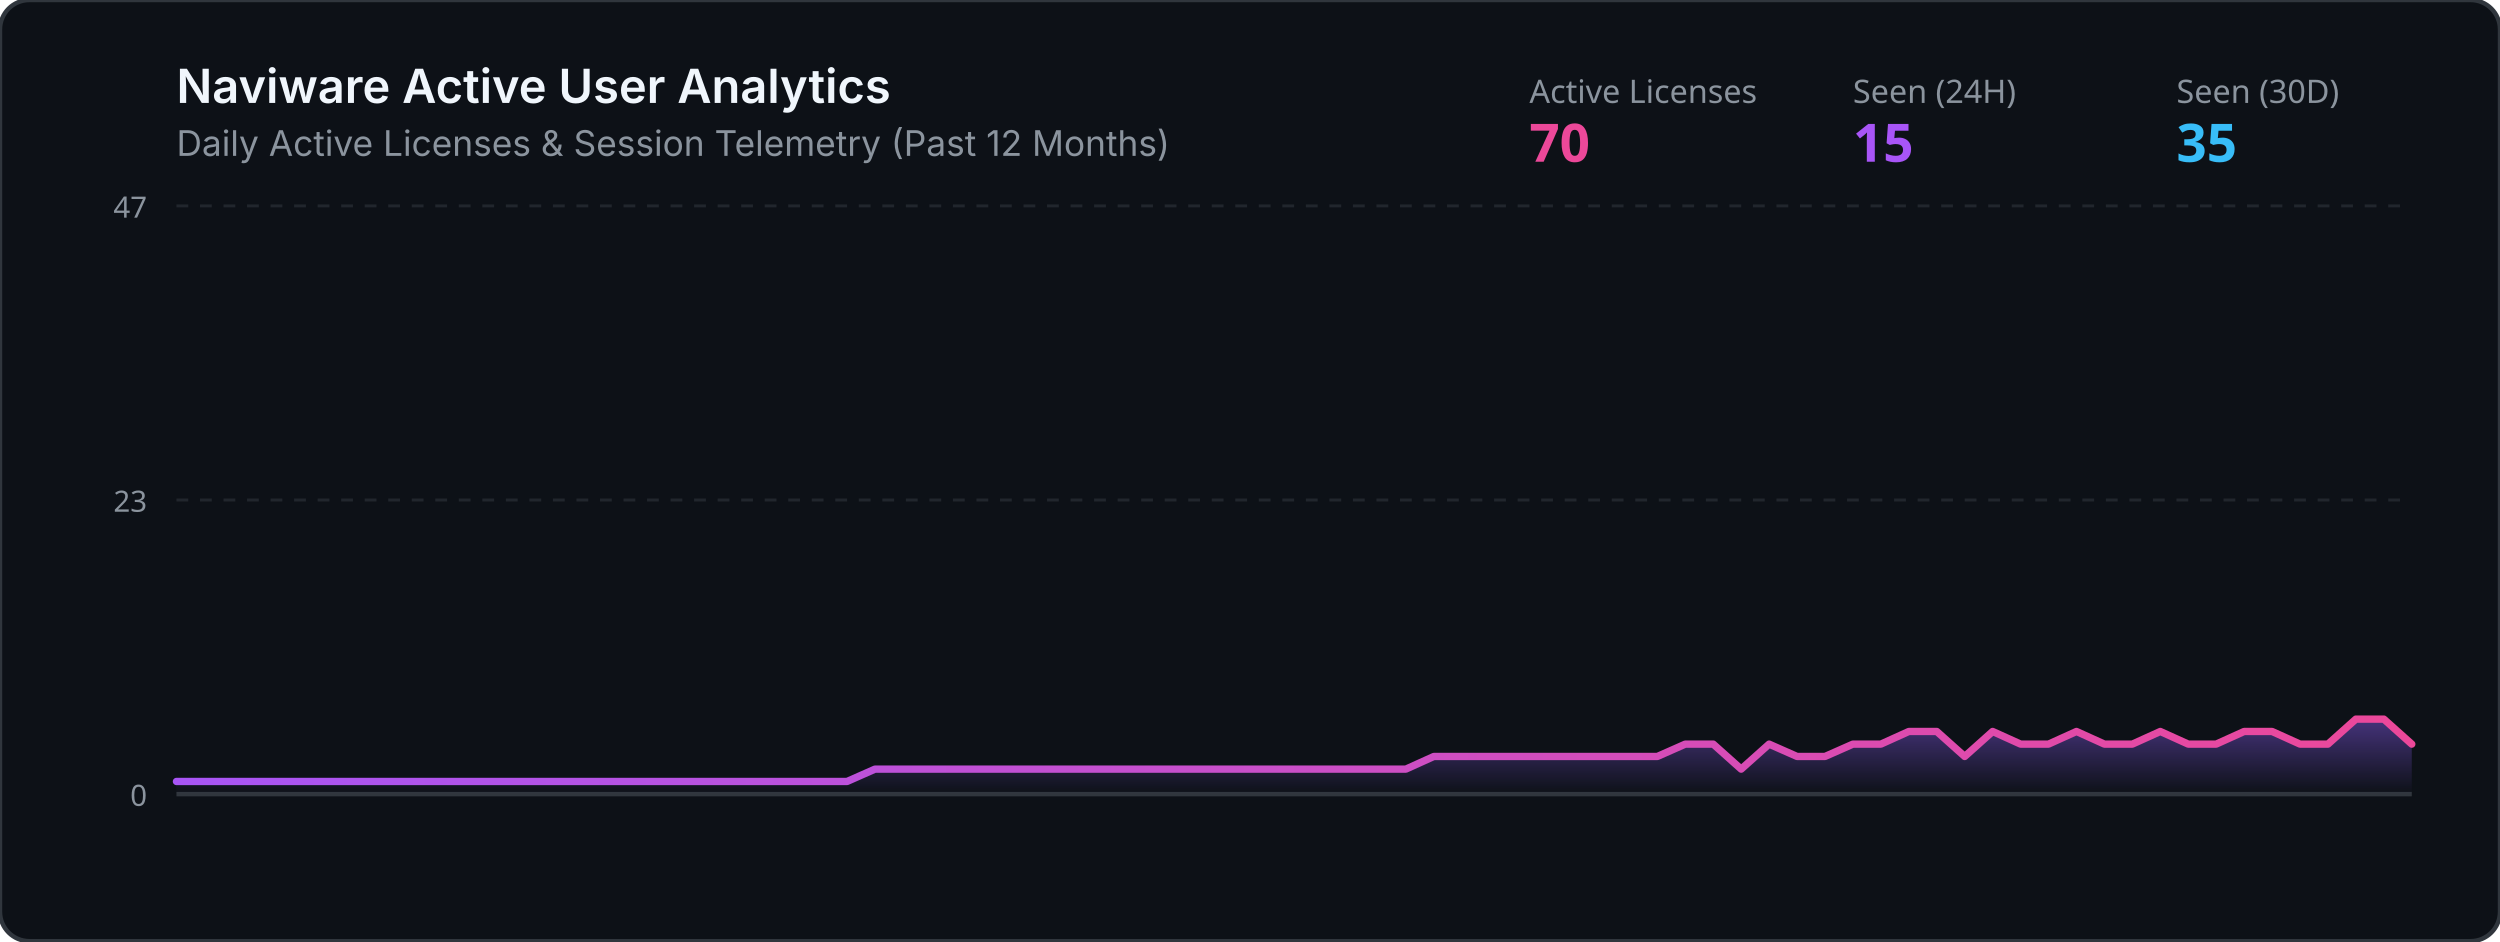
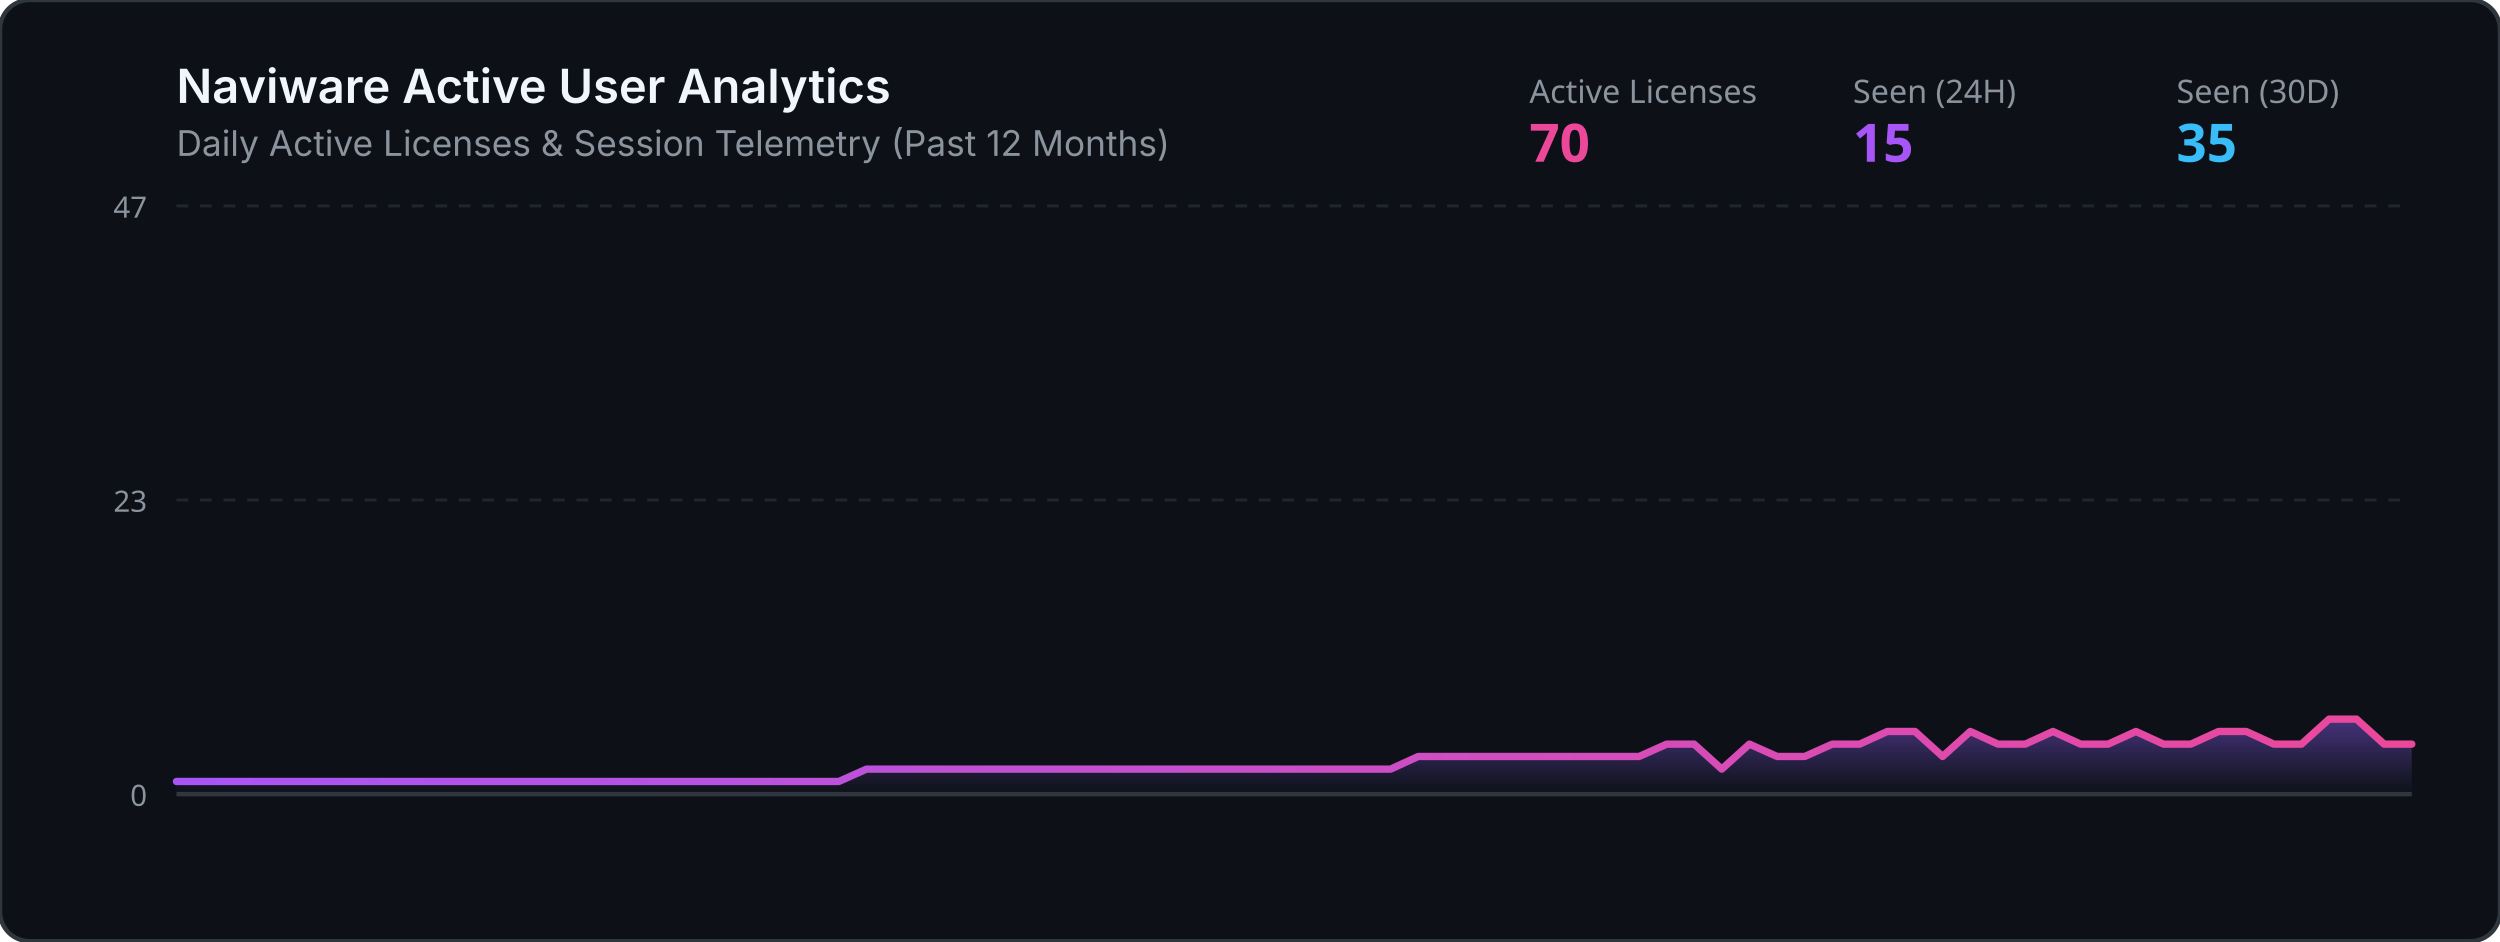
<svg xmlns="http://www.w3.org/2000/svg" viewBox="0 0 850 320" width="100%" height="320">
  <defs>
    <linearGradient id="grad" x1="0%" y1="0%" x2="0%" y2="100%">
      <stop offset="0%" stop-color="#8b5cf6" stop-opacity="0.45" />
      <stop offset="100%" stop-color="#8b5cf6" stop-opacity="0.0" />
    </linearGradient>
    <linearGradient id="lineGrad" x1="0%" y1="0%" x2="100%" y2="0%">
      <stop offset="0%" stop-color="#a855f7" />
      <stop offset="100%" stop-color="#ec4899" />
    </linearGradient>
  </defs>
  <rect width="850" height="320" rx="10" fill="#0d1117" stroke="#30363d" stroke-width="1.5" />
  <text x="60" y="35" fill="#f0f6fc" font-family="-apple-system,BlinkMacSystemFont,Segoe UI,sans-serif" font-size="16" font-weight="600">Naviware Active User Analytics</text>
  <text x="60" y="53" fill="#8b949e" font-family="-apple-system,BlinkMacSystemFont,Segoe UI,sans-serif" font-size="12">Daily Active Licenses &amp; Session Telemetry (Past 12 Months)</text>
  <text x="520" y="35" fill="#8b949e" font-family="sans-serif" font-size="11">Active Licenses</text>
  <text x="520" y="55" fill="#ec4899" font-family="sans-serif" font-size="18" font-weight="bold">70</text>
  <text x="630" y="35" fill="#8b949e" font-family="sans-serif" font-size="11">Seen (24H)</text>
  <text x="630" y="55" fill="#a855f7" font-family="sans-serif" font-size="18" font-weight="bold">15</text>
  <text x="740" y="35" fill="#8b949e" font-family="sans-serif" font-size="11">Seen (30D)</text>
  <text x="740" y="55" fill="#38bdf8" font-family="sans-serif" font-size="18" font-weight="bold">35</text>
  <line x1="60" y1="70" x2="820" y2="70" stroke="#21262d" stroke-width="1" stroke-dasharray="4" />
  <line x1="60" y1="170.0" x2="820" y2="170.0" stroke="#21262d" stroke-width="1" stroke-dasharray="4" />
  <line x1="60" y1="270" x2="820" y2="270" stroke="#30363d" stroke-width="1.5" />
  <text x="50" y="74" fill="#8b949e" font-family="sans-serif" font-size="10" text-anchor="end">47</text>
  <text x="50" y="174.0" fill="#8b949e" font-family="sans-serif" font-size="10" text-anchor="end">23</text>
  <text x="50" y="274" fill="#8b949e" font-family="sans-serif" font-size="10" text-anchor="end">0</text>
-   <polygon points="60,270 60.0,265.7 69.5,265.7 79.0,265.7 88.5,265.7 98.0,265.7 107.5,265.7 117.0,265.7 126.5,265.7 136.0,265.7 145.5,265.7 155.0,265.7 164.5,265.7 174.0,265.7 183.5,265.7 193.0,265.7 202.5,265.7 212.0,265.7 221.5,265.7 231.0,265.7 240.5,265.7 250.0,265.7 259.5,265.7 269.0,265.7 278.5,265.7 288.0,265.7 297.5,261.5 307.0,261.5 316.5,261.5 326.0,261.5 335.5,261.5 345.0,261.5 354.5,261.5 364.0,261.5 373.5,261.5 383.0,261.5 392.5,261.5 402.0,261.5 411.5,261.5 421.0,261.5 430.5,261.5 440.0,261.5 449.5,261.5 459.0,261.5 468.5,261.5 478.0,261.5 487.5,257.2 497.0,257.2 506.5,257.2 516.0,257.2 525.5,257.2 535.0,257.2 544.5,257.2 554.0,257.2 563.5,257.2 573.0,253.0 582.5,253.0 592.0,261.5 601.5,253.0 611.0,257.2 620.5,257.2 630.0,253.0 639.5,253.0 649.0,248.7 658.5,248.7 668.0,257.2 677.5,248.7 687.0,253.0 696.5,253.0 706.0,248.7 715.5,253.0 725.0,253.0 734.5,248.7 744.0,253.0 753.5,253.0 763.0,248.7 772.5,248.7 782.0,253.0 791.5,253.0 801.0,244.5 810.5,244.5 820.0,253.0 820,270" fill="url(#grad)" />
-   <polyline points="60.0,265.7 69.5,265.7 79.0,265.7 88.5,265.7 98.0,265.7 107.5,265.7 117.0,265.7 126.5,265.7 136.0,265.7 145.5,265.7 155.0,265.7 164.5,265.7 174.0,265.7 183.5,265.7 193.0,265.7 202.5,265.7 212.0,265.7 221.5,265.7 231.0,265.7 240.5,265.7 250.0,265.7 259.5,265.7 269.0,265.7 278.5,265.7 288.0,265.7 297.5,261.5 307.0,261.5 316.5,261.5 326.0,261.5 335.5,261.5 345.0,261.5 354.5,261.5 364.0,261.5 373.5,261.5 383.0,261.5 392.5,261.5 402.0,261.5 411.5,261.5 421.0,261.5 430.5,261.5 440.0,261.5 449.5,261.5 459.0,261.5 468.5,261.5 478.0,261.5 487.5,257.2 497.0,257.2 506.5,257.2 516.0,257.2 525.5,257.2 535.0,257.2 544.5,257.2 554.0,257.2 563.5,257.2 573.0,253.0 582.5,253.0 592.0,261.5 601.5,253.0 611.0,257.2 620.5,257.2 630.0,253.0 639.5,253.0 649.0,248.7 658.5,248.7 668.0,257.2 677.5,248.7 687.0,253.0 696.5,253.0 706.0,248.7 715.5,253.0 725.0,253.0 734.5,248.7 744.0,253.0 753.5,253.0 763.0,248.7 772.5,248.7 782.0,253.0 791.5,253.0 801.0,244.5 810.5,244.5 820.0,253.0" fill="none" stroke="url(#lineGrad)" stroke-width="2.5" stroke-linecap="round" stroke-linejoin="round" />
+   <polygon points="60,270 60.0,265.7 69.4,265.7 78.8,265.7 88.1,265.7 97.5,265.7 106.9,265.7 116.3,265.7 125.7,265.7 135.1,265.7 144.4,265.7 153.8,265.7 163.2,265.7 172.6,265.7 182.0,265.7 191.4,265.7 200.7,265.7 210.1,265.7 219.5,265.7 228.9,265.7 238.3,265.7 247.7,265.7 257.0,265.7 266.4,265.7 275.8,265.7 285.2,265.7 294.6,261.5 304.0,261.5 313.3,261.5 322.7,261.5 332.1,261.5 341.5,261.5 350.9,261.5 360.2,261.5 369.6,261.5 379.0,261.5 388.4,261.5 397.8,261.5 407.2,261.5 416.5,261.5 425.9,261.5 435.3,261.5 444.7,261.5 454.1,261.5 463.5,261.5 472.8,261.5 482.2,257.2 491.6,257.2 501.0,257.2 510.4,257.2 519.8,257.2 529.1,257.2 538.5,257.2 547.9,257.2 557.3,257.2 566.7,253.0 576.0,253.0 585.4,261.5 594.8,253.0 604.2,257.2 613.6,257.2 623.0,253.0 632.3,253.0 641.7,248.7 651.1,248.7 660.5,257.2 669.9,248.7 679.3,253.0 688.6,253.0 698.0,248.7 707.4,253.0 716.8,253.0 726.2,248.7 735.6,253.0 744.9,253.0 754.3,248.7 763.7,248.7 773.1,253.0 782.5,253.0 791.9,244.5 801.2,244.5 810.6,253.0 820.0,253.0 820,270" fill="url(#grad)" />
+   <polyline points="60.0,265.7 69.4,265.7 78.8,265.7 88.1,265.7 97.5,265.7 106.9,265.7 116.3,265.7 125.7,265.7 135.1,265.7 144.4,265.7 153.8,265.7 163.2,265.7 172.6,265.7 182.0,265.7 191.4,265.7 200.7,265.7 210.1,265.7 219.5,265.7 228.9,265.7 238.3,265.7 247.7,265.7 257.0,265.7 266.4,265.7 275.8,265.7 285.2,265.7 294.6,261.5 304.0,261.5 313.3,261.5 322.7,261.5 332.1,261.5 341.5,261.5 350.9,261.5 360.2,261.5 369.6,261.5 379.0,261.5 388.4,261.5 397.8,261.5 407.2,261.5 416.5,261.5 425.9,261.5 435.3,261.5 444.7,261.5 454.1,261.5 463.5,261.5 472.8,261.5 482.2,257.2 491.6,257.2 501.0,257.2 510.4,257.2 519.8,257.2 529.1,257.2 538.5,257.2 547.9,257.2 557.3,257.2 566.7,253.0 576.0,253.0 585.4,261.5 594.8,253.0 604.2,257.2 613.6,257.2 623.0,253.0 632.3,253.0 641.7,248.7 651.1,248.7 660.5,257.2 669.9,248.7 679.3,253.0 688.6,253.0 698.0,248.7 707.4,253.0 716.8,253.0 726.2,248.7 735.6,253.0 744.9,253.0 754.3,248.7 763.7,248.7 773.1,253.0 782.5,253.0 791.9,244.5 801.2,244.5 810.6,253.0 820.0,253.0" fill="none" stroke="url(#lineGrad)" stroke-width="2.5" stroke-linecap="round" stroke-linejoin="round" />
</svg>
